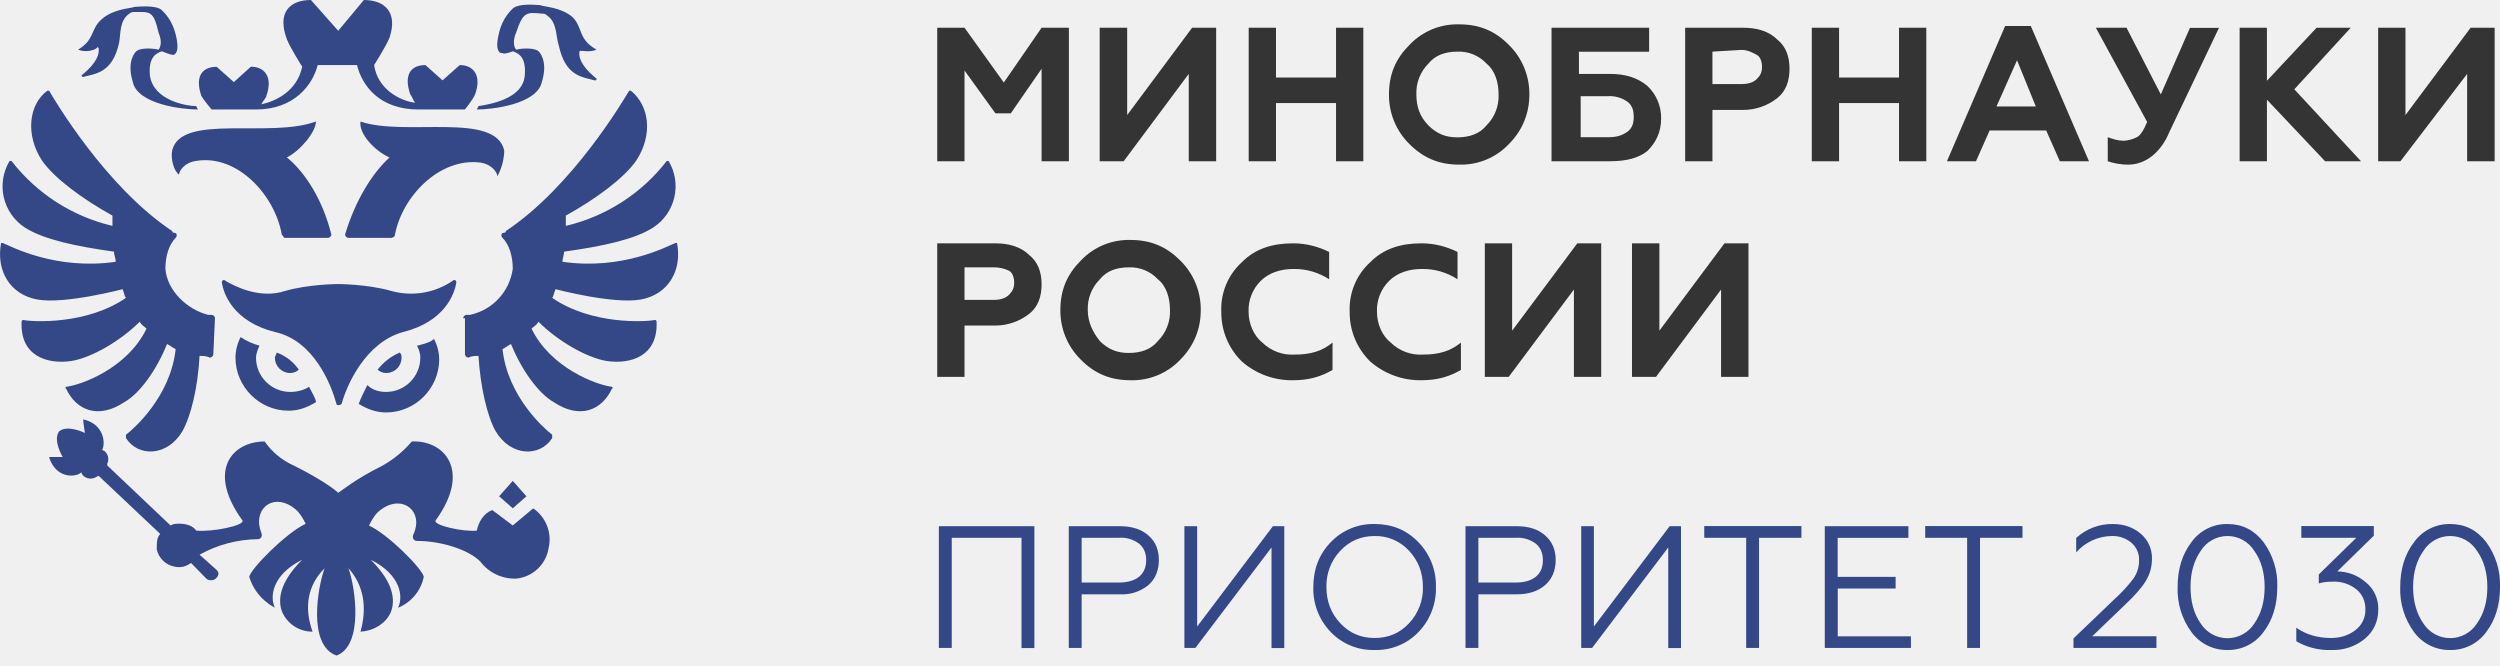
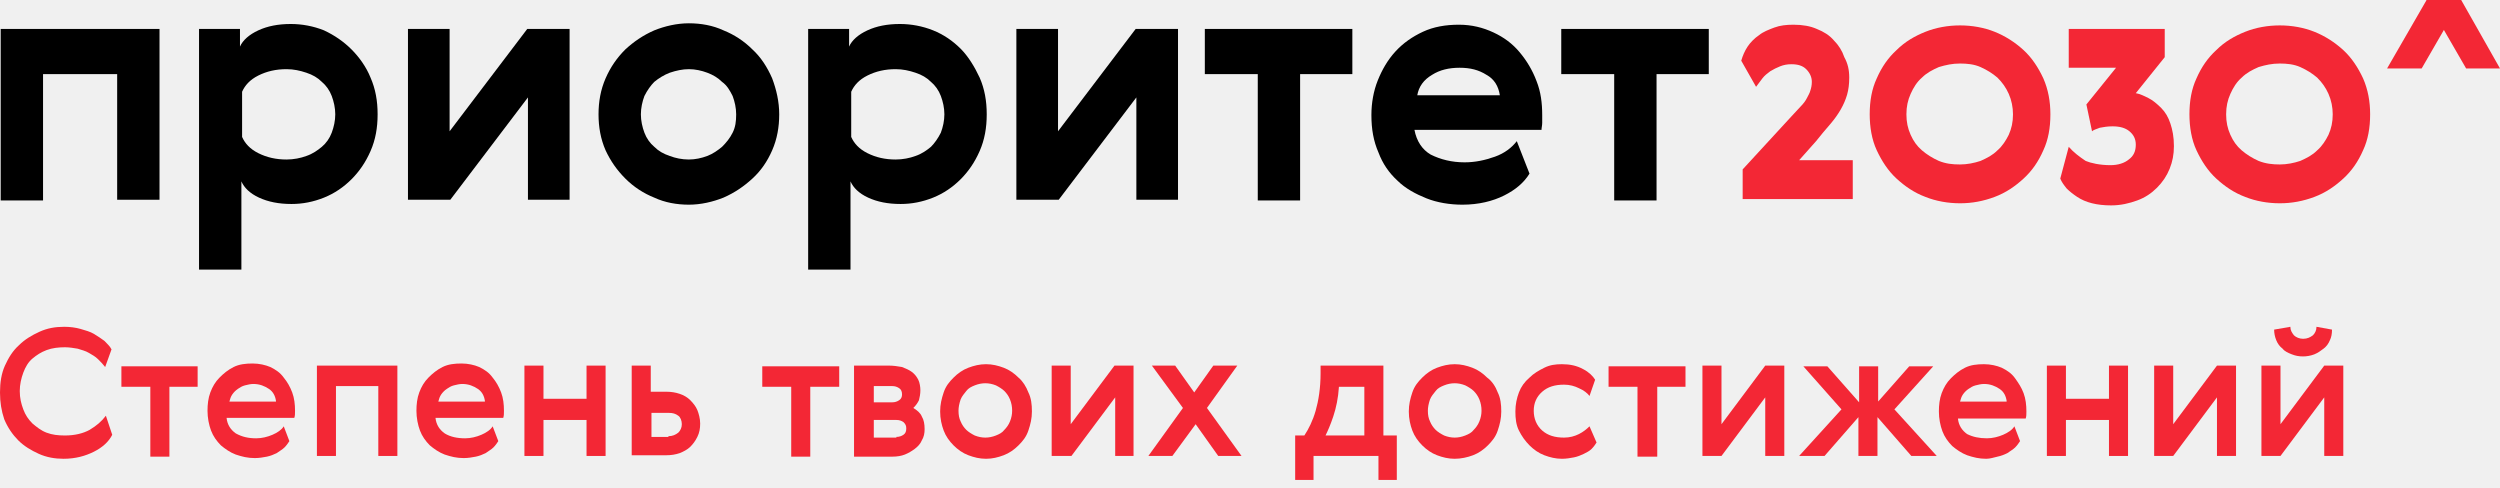
- <svg xmlns="http://www.w3.org/2000/svg" viewBox="0 0 229 61" fill="none">
-   <path d="M88.35 14.77h-2.5V2.54h2.5l3.6 5.02 3.46-5.02h2.5v12.23h-2.5V6.3l-2.82 4.08h-1.41l-2.83-3.92v8.3zM102.93 14.77h-2.2V2.54h2.52v8l5.95-8h2.2v12.23h-2.51v-8l-5.96 8zM116.89 14.77h-2.51V2.54h2.5V7.1h5.5V2.54h2.5v12.23h-2.5V9.44h-5.5v5.33zM127.23 8.65c0-1.88.63-3.29 1.88-4.54a6.03 6.03 0 014.55-1.88c1.88 0 3.3.62 4.55 1.88a6.28 6.28 0 011.88 4.54c0 1.73-.63 3.3-1.88 4.55a6.03 6.03 0 01-4.55 1.88c-1.88 0-3.3-.63-4.55-1.88a6.28 6.28 0 01-1.88-4.55zm3.6 2.83c.8.78 1.57 1.1 2.67 1.1 1.1 0 2.04-.32 2.67-1.1a3.78 3.78 0 001.1-2.83c0-1.1-.32-2.19-1.1-2.82a3.44 3.44 0 00-2.67-1.1c-1.1 0-2.04.32-2.66 1.1a3.78 3.78 0 00-1.1 2.82c0 1.1.31 2.04 1.1 2.83zM147.46 14.77h-5.34V2.54h8.94v2.2h-6.43v2.03h2.83c1.4 0 2.5.32 3.44 1.1a4.01 4.01 0 011.26 2.98c0 1.25-.47 2.2-1.26 2.98-.78.63-1.88.94-3.44.94zm-2.67-5.96v3.76h2.5c.8 0 1.26-.15 1.73-.47.47-.31.63-.78.63-1.4 0-.63-.16-1.1-.63-1.42a2.82 2.82 0 00-1.72-.47h-2.51zM156.86 14.77h-2.5V2.54h5.32c1.25 0 2.35.31 3.14 1.1.78.63 1.1 1.57 1.1 2.66 0 1.1-.32 2.04-1.1 2.67a5.05 5.05 0 01-3.14 1.1h-2.82v4.7zm0-10.03V7.7h2.66c.63 0 1.1-.15 1.41-.47.32-.31.47-.62.47-1.1 0-.46-.15-.93-.47-1.1-.3-.15-.78-.46-1.4-.46l-2.67.16zM168.46 14.77h-2.5V2.54h2.5V7.1h5.49V2.54h2.5v12.23h-2.5V9.44h-5.49v5.33zM181 14.77h-2.66l5.33-12.39h2.35l5.33 12.39h-2.67l-1.25-2.82h-5.18L181 14.77zm3.76-9.25l-1.88 4.23h3.6l-1.72-4.23zM194.95 15.08c-.78 0-1.4-.15-1.88-.31v-2.2c.47.16.94.32 1.41.32s.94-.16 1.26-.32c.3-.15.62-.62.94-1.4l-4.7-8.63h2.81l3.14 6.11 2.67-6.1h2.66l-4.55 9.55c-.78 1.88-2.19 2.98-3.76 2.98zM207.65 14.77h-2.5V2.54h2.5V7.4l4.55-4.86h3.13l-5.17 5.64 6.11 6.59h-3.29l-5.33-5.64v5.64zM219.88 14.77h-2.04V2.54h2.5v8l5.97-8h2.2v12.23h-2.52v-8l-6.11 8zM88.35 34.52h-2.5V22.29h5.33c1.25 0 2.35.32 3.13 1.1.78.63 1.1 1.57 1.1 2.66 0 1.1-.32 2.04-1.1 2.67a5.05 5.05 0 01-3.13 1.1h-2.83v4.7zm0-10.03v2.98h2.67c.63 0 1.1-.16 1.41-.47.31-.32.47-.63.47-1.1 0-.47-.16-.94-.47-1.1a3.13 3.13 0 00-1.41-.31h-2.67zM97.13 28.4c0-1.87.63-3.28 1.88-4.54a6.03 6.03 0 014.55-1.88c1.88 0 3.3.63 4.55 1.88a6.28 6.28 0 011.88 4.55c0 1.72-.63 3.29-1.88 4.54a6.03 6.03 0 01-4.55 1.88c-1.88 0-3.3-.62-4.55-1.88a6.28 6.28 0 01-1.88-4.54zm3.6 2.83c.8.78 1.58 1.1 2.67 1.1 1.1 0 2.04-.32 2.67-1.1a3.78 3.78 0 001.1-2.82c0-1.1-.32-2.2-1.1-2.82a3.44 3.44 0 00-2.67-1.1c-1.1 0-2.03.31-2.66 1.1a3.78 3.78 0 00-1.1 2.82c0 1.1.47 2.04 1.1 2.82z" fill="#343434" />
-   <path d="M87.18 59.35H86V48.2h8.75v11.16h-1.18V49.26h-6.39v10.1zM99.08 59.35H97.9V48.2h4.68c1.1 0 1.98.28 2.62.85.64.56.95 1.3.95 2.24 0 .96-.31 1.73-.95 2.3a3.8 3.8 0 01-2.62.85h-3.5v4.92zm0-10.09v4.1h3.42c.79 0 1.4-.18 1.84-.53.43-.36.65-.87.65-1.51 0-.66-.22-1.17-.65-1.52a2.75 2.75 0 00-1.84-.54h-3.42zM109.49 59.35h-1V48.2h1.17v9.19l6.94-9.19h1.04v11.16h-1.17v-9.21l-6.98 9.21zM121.9 49.66a5.37 5.37 0 014.02-1.66c1.6 0 2.93.55 4 1.66a5.67 5.67 0 011.61 4.11 5.7 5.7 0 01-1.6 4.13 5.35 5.35 0 01-4.01 1.64 5.36 5.36 0 01-4.02-1.64 5.69 5.69 0 01-1.6-4.13c0-1.65.54-3.02 1.6-4.11zm.88 7.44c.84.9 1.89 1.34 3.14 1.34 1.25 0 2.3-.44 3.14-1.34a4.68 4.68 0 001.28-3.33c0-1.32-.43-2.43-1.28-3.33a4.14 4.14 0 00-3.14-1.34c-1.25 0-2.3.45-3.14 1.34a4.68 4.68 0 00-1.28 3.33c0 1.32.43 2.43 1.28 3.33zM135.42 59.35h-1.18V48.2h4.69c1.1 0 1.97.28 2.61.85.64.56.96 1.3.96 2.24 0 .96-.32 1.73-.96 2.3-.64.56-1.5.85-2.61.85h-3.51v4.92zm0-10.09v4.1h3.43c.78 0 1.4-.18 1.83-.53.44-.36.65-.87.65-1.51 0-.66-.22-1.17-.65-1.52a2.75 2.75 0 00-1.83-.54h-3.43zM145.83 59.35h-.99V48.2H146v9.19l6.94-9.19h1.04v11.16h-1.17v-9.21l-6.98 9.21zM161.13 59.35h-1.18V49.26h-3.84v-1.07h8.9v1.07h-3.88v10.1zM175.05 59.35h-7.9V48.2h7.66v1.07h-6.48v3.57h5.31v1.07h-5.3v4.38h6.7v1.07zM181.37 59.35h-1.18V49.26h-3.84v-1.07h8.91v1.07h-3.89v10.1zM197.53 59.35h-7.6v-.87l3.76-3.6a13.4 13.4 0 001.74-1.89c.34-.5.51-1.06.51-1.67a2 2 0 00-.7-1.6 2.66 2.66 0 00-1.84-.62 4.4 4.4 0 00-3.22 1.5v-1.32a4.82 4.82 0 013.34-1.28c1.03 0 1.88.3 2.56.88a2.9 2.9 0 011.04 2.3c0 .74-.19 1.42-.56 2.03-.37.61-1 1.34-1.91 2.19l-3 2.88h5.88v1.07zM199.47 53.77c0-1.64.42-3 1.26-4.1a3.98 3.98 0 013.31-1.67c1.35 0 2.45.55 3.3 1.66a6.56 6.56 0 011.26 4.11c0 1.65-.42 3.02-1.26 4.12a3.98 3.98 0 01-3.3 1.65 4 4 0 01-3.31-1.65 6.56 6.56 0 01-1.26-4.12zm7.97 0c0-1.33-.32-2.44-.96-3.33a2.89 2.89 0 00-4.88 0c-.63.9-.95 2-.95 3.33s.31 2.45.94 3.35a2.91 2.91 0 004.9 0c.63-.9.95-2 .95-3.35zM213.6 59.54a6 6 0 01-3.26-.8v-1.24c.9.63 1.97.94 3.19.94.84 0 1.57-.23 2.2-.7a2.3 2.3 0 00.94-1.93c0-.76-.28-1.37-.83-1.83a3.25 3.25 0 00-2.2-.7c-.44 0-.86.05-1.24.16v-.82l3.44-3.36h-5.04v-1.07h6.64v.88l-3.34 3.27c.98.02 1.85.35 2.6.99a3.08 3.08 0 011.15 2.48c0 1.1-.4 2-1.23 2.7a4.54 4.54 0 01-3.03 1.03zM219.86 53.77c0-1.64.42-3 1.26-4.1a3.98 3.98 0 013.32-1.67c1.35 0 2.45.55 3.3 1.66a6.56 6.56 0 011.26 4.11c0 1.65-.42 3.02-1.26 4.12a3.98 3.98 0 01-3.3 1.65 4 4 0 01-3.32-1.65 6.56 6.56 0 01-1.26-4.12zm7.98 0c0-1.33-.32-2.44-.96-3.33a2.89 2.89 0 00-4.88 0c-.64.9-.96 2-.96 3.33s.32 2.45.95 3.35a2.91 2.91 0 004.89 0c.64-.9.96-2 .96-3.35z" fill="#344887" />
-   <path d="M118.45 34.83a6.94 6.94 0 01-4.7-1.72 6.28 6.28 0 01-1.88-4.55 5.8 5.8 0 011.88-4.54c1.25-1.26 2.82-1.73 4.7-1.73 1.26 0 2.35.32 3.3.79v2.5a5.8 5.8 0 00-3.3-.94c-1.1 0-2.2.32-2.98 1.1a3.78 3.78 0 00-1.1 2.82c0 1.1.48 2.2 1.26 2.82a3.9 3.9 0 002.98 1.1c1.41 0 2.5-.31 3.45-1.1v2.51c-1.1.63-2.2.94-3.6.94zM130.21 34.83a6.94 6.94 0 01-4.7-1.72 6.28 6.28 0 01-1.88-4.55 5.8 5.8 0 011.88-4.54c1.25-1.26 2.82-1.73 4.7-1.73 1.25 0 2.35.32 3.3.79v2.5a5.8 5.8 0 00-3.3-.94c-1.1 0-2.2.32-2.98 1.1a3.78 3.78 0 00-1.1 2.82c0 1.1.47 2.2 1.26 2.82a3.9 3.9 0 002.98 1.1c1.4 0 2.5-.31 3.45-1.1v2.51c-1.1.63-2.2.94-3.61.94zM138.2 34.52h-2.19V22.29h2.5v8l5.97-8h2.19v12.23h-2.5v-8l-5.97 8zM151.69 34.52h-2.2V22.29H152v8l5.96-8h2.2v12.23h-2.51v-8l-5.96 8z" fill="#343434" />
-   <path d="M42.42 29.16c0-.16.16-.32.32-.32h.31a5 5 0 003.92-4.23c0-1.1-.31-2.2-.94-2.82-.16-.16-.16-.47.16-.47.15 0 .15-.16.15-.16C52.46 17.1 57.16 9.1 57.63 8.31h.16c1.72 1.4 2.03 4.07.47 6.43-1.1 1.56-3.6 3.44-6.43 5.01v.94a16.45 16.45 0 009.25-5.95h.16a4.51 4.51 0 01-1.42 6.11c-1.72 1.1-4.7 1.72-8.15 2.2 0 .3-.15.62-.15.93 5.48.79 9.56-1.4 10.34-1.72h.16c.47 2.5-.78 4.7-3.3 5.17-2.5.47-7.83-.94-7.83-.94-.16.32-.16.63-.31.79 3.6 2.5 8.62 2.2 9.4 2.03 0 0 .16 0 .16.16.15 3.14-2.35 3.92-4.55 3.6-1.88-.3-4.54-1.87-6.27-3.6-.16.32-.47.47-.63.63 1.73 3.6 5.96 5.17 7.37 5.33 0 0 .16.16 0 .16-.94 2.03-2.98 2.82-5.33 1.25-1.4-.78-2.98-2.98-3.92-5.33-.31.16-.47.31-.78.47.47 4.39 3.92 7.37 4.55 7.84v.31c-1.1 1.73-3.77 1.73-5.18-.63-.78-1.4-1.4-4.07-1.57-6.9-.3 0-.62 0-.94.16a.34.34 0 01-.3-.31v-3.3h-.17zM19.7 29.16a.34.34 0 00-.32-.32h-.31c-1.89-.47-3.77-2.19-3.92-4.23 0-1.1.31-2.2.94-2.82.15-.16.15-.47-.16-.47-.16 0-.16-.16-.16-.16C9.66 17.1 4.96 9.1 4.5 8.31h-.16c-1.72 1.25-2.04 4.07-.47 6.43 1.1 1.56 3.6 3.44 6.43 5.01v.94a16.45 16.45 0 01-9.25-5.95H.88a4.51 4.51 0 001.41 6.11c1.73 1.1 4.7 1.72 8.15 2.2 0 .3.16.62.16.93-5.49.79-9.56-1.4-10.35-1.72H.1c-.47 2.5.78 4.7 3.29 5.17 2.5.47 7.84-.94 7.84-.94.15.32.15.63.31.79-3.6 2.5-8.62 2.2-9.4 2.03 0 0-.16 0-.16.16-.16 3.14 2.35 3.92 4.54 3.6 1.89-.3 4.55-1.87 6.28-3.6.15.32.47.47.62.63-1.72 3.6-5.95 5.17-7.37 5.33 0 0-.15.16 0 .16.94 2.03 2.98 2.82 5.33 1.25 1.42-.78 2.98-2.98 3.92-5.33.32.16.47.31.79.47-.47 4.39-3.92 7.37-4.55 7.84v.31c1.1 1.73 3.76 1.73 5.17-.63.79-1.4 1.42-4.07 1.57-6.9.32 0 .63 0 .94.16.16 0 .32-.15.32-.31l.15-3.3zM19.38 10.03h4.07c3.45 0 5.18-2.2 5.65-4.07h3.6c.47 1.88 2.04 4.07 5.65 4.07h4.23s.78-.94.94-1.4c.63-1.73-.16-2.67-1.41-2.67l-1.57 1.4-1.57-1.4c-1.25 0-2.03.78-1.4 2.66.15.16.3.63.46.79-1.4-.16-3.45-1.26-3.76-3.45 0 0 1.1-1.73 1.41-2.51C36.47 1.1 35.21 0 33.33 0l-2.35 2.82L28.48 0c-1.89 0-3.14 1.1-2.2 3.6.31.79 1.4 2.51 1.4 2.51-.46 2.2-2.34 3.14-3.75 3.45.15-.31.47-.62.47-.78.62-1.73-.16-2.67-1.42-2.67l-1.56 1.41-1.57-1.4c-1.25 0-2.04.78-1.41 2.66.16.31.94 1.25.94 1.25zM26.12 21.79h3.92c.16 0 .31-.16.31-.31-.78-3.14-2.35-5.65-4.07-7.06 1.25-.63 2.66-2.35 2.66-3.29-4.23 1.57-12.38-.78-13.17 2.66-.15.79.16 1.89.63 2.2 0-.31.47-1.1 1.57-1.25 3.76-.63 7.21 3.13 7.84 6.74.15.15.15.31.31.31zM46.19 13.8c-.79-3.61-9.1-1.26-13.17-2.67-.16 1.1 1.25 2.66 2.66 3.3-1.56 1.4-3.13 3.91-4.07 7.05 0 .15.15.31.31.31h3.92c.16 0 .31-.16.31-.16.63-3.6 4.08-7.2 7.84-6.74 1.1.16 1.57.94 1.57 1.26a5.2 5.2 0 00.63-2.36zM35.84 26.65c-2.2-.63-4.86-.63-4.86-.63s-2.67 0-4.86.63c-2.35.78-4.7-.47-5.49-.94-.15-.16-.31 0-.31.16.16 1.1 1.1 3.6 4.86 4.54 3.6.79 5.17 4.86 5.64 6.59 0 .15.32.15.47 0 .47-1.73 2.2-5.65 5.65-6.59 3.76-.94 4.7-3.45 4.86-4.54 0-.16-.16-.32-.32-.16a6.75 6.75 0 01-5.64.94z" fill="#344887" />
-   <path d="M34.59 33.86c.15.16.47.31.78.31a1.4 1.4 0 001.41-1.4c0-.16 0-.32-.16-.48a5.1 5.1 0 00-2.03 1.57z" fill="#344887" />
-   <path d="M38.2 31.67c.15.3.3.62.3 1.1a3.14 3.14 0 01-3.13 3.13c-.63 0-1.25-.16-1.72-.63-.32.63-.63 1.26-.79 1.73.79.47 1.57.78 2.51.78 2.66 0 4.86-2.2 4.86-4.86 0-.63-.16-1.25-.47-1.88-.31.31-.94.47-1.57.63zM28.31 35.43c-.47.31-1.1.47-1.72.47a3.14 3.14 0 01-3.14-3.14c0-.31.16-.78.32-1.1a5.8 5.8 0 01-1.73-.78 4.17 4.17 0 00-.47 1.88c0 2.67 2.2 4.86 4.86 4.86.94 0 1.73-.31 2.51-.78 0-.31-.31-.78-.63-1.41z" fill="#344887" />
-   <path d="M25.34 32.3c0 .15-.16.3-.16.46 0 .79.63 1.41 1.41 1.41.31 0 .63-.15.78-.31a4.2 4.2 0 00-2.03-1.57z" fill="#344887" />
-   <path fill-rule="evenodd" clip-rule="evenodd" d="M54.65 4.55c.16 0 .16 0 0 0-1.72-.94-1.25-2.04-2.2-2.98-1.1-.94-2.66-.94-2.97-1.1-1.88-.16-2.35.16-2.51.31a4.4 4.4 0 00-1.25 2.2c-.32 1.25-.16 1.72.15 1.88h.16c.16.16.94-.16.94-.16.47.16 1.25.47 1.1 2.2-.16 2.2-3.3 2.66-4.24 2.82l-.15.31c1.4 0 5.48-.47 5.95-2.5.63-2.04-.3-2.83-.3-2.83-.32-.31-1.42-.31-2.05-.15 0 0-.47-.47 0-1.57.63-1.88.94-1.88 2.35-1.73.16 0 .32 0 .47.16.95.63.79 1.88 1.1 2.82.63 2.82 2.2 2.82 3.3 3.14.15 0 .15-.16.15-.16-.78-.63-1.72-1.57-1.57-2.5 0 0 .16-.16.16 0 0-.16.63.15 1.41-.16zM7.15 4.55c-.16 0-.16 0 0 0 1.57-.94 1.1-1.88 2.2-2.82C10.45.78 12 .78 12.32.63c1.89-.16 2.36.15 2.51.31.32.31.94.94 1.26 2.2.31 1.25.15 1.72-.16 1.88h-.16c-.15 0-.94-.32-.94-.32-.47.16-1.25.47-1.1 2.2.32 2.35 3.45 2.82 4.24 2.82l.16.31c-1.42 0-5.5-.47-5.96-2.5-.63-2.04.31-2.83.31-2.83.32-.31 1.41-.31 2.04-.15 0 0 .47-.47 0-1.57-.47-2.04-.78-1.88-2.2-1.88-.15 0-.3 0-.47.15-.94.63-.78 1.89-.94 2.67-.62 2.82-2.2 2.82-3.29 3.13-.15 0-.15-.15-.15-.15.78-.63 1.72-1.57 1.56-2.51 0 0-.15-.16-.15 0-.16.16-.94.47-1.73.16z" fill="#344887" />
-   <path d="M48.85 46.56l-1.88 1.57-1.88-1.41c-.79.3-1.26 1.1-1.41 1.88-1.1.15-4.08-.47-3.77-.94 3.3-4.55.79-7.37-2.19-7.22a9.93 9.93 0 01-2.66 2.2c-2.51 1.25-3.61 2.2-4.08 2.5-.31-.3-1.57-1.25-4.08-2.5a6.46 6.46 0 01-2.66-2.2c-2.98 0-5.33 2.67-2.04 7.22.31.47-2.82 1.1-4.23.94-.32-.47-.94-.63-1.57-.63-.31 0-.47 0-.78.16l-5.8-5.5v-.15c.31-.62-.16-1.25-.47-1.25.3-.47.3-2.35-1.73-2.82 0 .31.16 1.25.16 1.25s-1.57-.78-2.35-.16c-.63.79.31 2.36.31 2.36H4.49c.62 2.03 2.5 1.88 2.97 1.4 0 .32.63.79 1.26.48l.31-.16 5.65 5.33c-.32.31-.32.78-.32 1.41.16.78.79 1.41 1.57 1.57.63.16 1.1 0 1.57-.32L18.9 53c.17.15.32.15.48.15.31 0 .63-.31.63-.62 0-.16-.16-.32-.16-.32l-1.57-1.4a11.18 11.18 0 015.33-1.42c.31 0 .47-.31.31-.63-.78-2.03.95-3.6 2.83-2.35.47.32.78.63 1.25 1.57-1.72.78-5.02 4.08-5.17 4.86.62 2.04 2.35 2.82 2.35 2.82-.47-.94-.31-2.98 2.5-4.39-1.72 1.73-2.34 3.3-1.87 4.7a3.01 3.01 0 002.82 1.89c-.79-2.2-.47-4.24 1.1-5.8-.63 1.72-1.57 7.05 1.1 7.99 2.5-.94 1.72-6.27 1.09-8 1.41 1.57 1.72 3.61 1.1 5.8.94 0 2.35-.62 2.82-1.88.47-1.4-.16-2.97-1.88-4.7 2.82 1.41 2.98 3.45 2.5 4.4 0 0 1.89-.64 2.36-2.83-.16-.78-3.3-3.92-5.02-4.7.47-.94.78-1.26 1.26-1.57 1.88-1.26 3.76.31 2.82 2.35-.16.31 0 .63.31.63 2.2 0 4.7.78 5.8 1.88a3.95 3.95 0 003.3 1.57 3.33 3.33 0 002.97-2.83 3.45 3.45 0 00-1.41-3.6z" fill="#344887" />
-   <path d="M48.22 45.46l-1.25-1.41-1.25 1.41 1.25 1.1 1.25-1.1z" fill="#344887" />
+ <svg xmlns="http://www.w3.org/2000/svg" width="246" height="48" viewBox="0 0 246 48" fill="none">
+   <g clip-path="url(#clip0)">
+     <path d="M15.696 2.848V19.655H11.529V7.293H4.236V19.725H0.069V2.848H15.696Z" fill="black" />
+     <path d="M36.462 7.64C36.949 8.751 37.157 9.932 37.157 11.251C37.157 12.571 36.949 13.752 36.462 14.863C35.976 15.974 35.351 16.877 34.587 17.641C33.823 18.405 32.92 19.03 31.878 19.447C30.837 19.863 29.795 20.072 28.684 20.072C27.434 20.072 26.392 19.863 25.489 19.447C24.586 19.03 24.03 18.474 23.753 17.849V26.531H19.585V2.847H23.614V4.584C23.892 3.959 24.517 3.403 25.419 2.986C26.322 2.57 27.364 2.361 28.614 2.361C29.726 2.361 30.837 2.57 31.878 2.986C32.92 3.473 33.823 4.098 34.587 4.862C35.351 5.626 36.046 6.598 36.462 7.64ZM32.642 13.057C32.851 12.501 32.99 11.876 32.99 11.251C32.99 10.626 32.851 10.001 32.642 9.445C32.434 8.89 32.087 8.404 31.67 8.056C31.253 7.64 30.767 7.362 30.142 7.154C29.517 6.945 28.892 6.806 28.198 6.806C27.156 6.806 26.253 7.015 25.419 7.431C24.586 7.848 24.1 8.404 23.822 9.029V13.474C24.1 14.099 24.586 14.654 25.419 15.071C26.253 15.488 27.156 15.696 28.198 15.696C28.892 15.696 29.587 15.557 30.142 15.349C30.767 15.14 31.253 14.793 31.67 14.446C32.087 14.099 32.434 13.613 32.642 13.057Z" fill="black" />
+     <path d="M44.241 2.848V12.918L51.881 2.848H56.048V19.655H51.95V9.585L44.311 19.655H40.144V2.848H44.241Z" fill="black" />
+     <path d="M76.675 11.251C76.675 12.502 76.467 13.682 75.981 14.793C75.495 15.905 74.87 16.808 74.036 17.572C73.203 18.335 72.3 18.96 71.189 19.447C70.147 19.863 68.966 20.141 67.785 20.141C66.605 20.141 65.424 19.933 64.382 19.447C63.34 19.03 62.368 18.405 61.535 17.572C60.701 16.738 60.076 15.835 59.59 14.793C59.104 13.682 58.895 12.502 58.895 11.251C58.895 10.001 59.104 8.821 59.59 7.709C60.076 6.598 60.701 5.695 61.535 4.862C62.368 4.098 63.271 3.473 64.382 2.987C65.424 2.57 66.605 2.292 67.785 2.292C68.966 2.292 70.147 2.5 71.189 2.987C72.23 3.403 73.203 4.028 74.036 4.862C74.87 5.626 75.495 6.598 75.981 7.709C76.397 8.821 76.675 10.001 76.675 11.251ZM63.41 9.446C63.202 10.001 63.063 10.626 63.063 11.251C63.063 11.876 63.202 12.502 63.41 13.057C63.618 13.613 63.965 14.099 64.382 14.446C64.799 14.863 65.285 15.141 65.91 15.349C66.466 15.557 67.091 15.696 67.785 15.696C68.41 15.696 69.035 15.557 69.591 15.349C70.147 15.141 70.633 14.793 71.05 14.446C71.466 14.029 71.814 13.613 72.091 13.057C72.369 12.502 72.439 11.946 72.439 11.251C72.439 10.626 72.3 10.001 72.091 9.446C71.814 8.89 71.536 8.404 71.05 8.057C70.633 7.64 70.147 7.362 69.591 7.154C69.035 6.945 68.41 6.806 67.785 6.806C67.16 6.806 66.535 6.945 65.91 7.154C65.355 7.362 64.799 7.709 64.382 8.057C64.035 8.404 63.688 8.89 63.41 9.446Z" fill="black" />
+     <path d="M96.399 7.64C96.885 8.751 97.094 9.932 97.094 11.251C97.094 12.571 96.885 13.752 96.399 14.863C95.913 15.974 95.288 16.877 94.524 17.641C93.76 18.405 92.857 19.03 91.816 19.447C90.774 19.863 89.732 20.072 88.621 20.072C87.371 20.072 86.329 19.863 85.426 19.447C84.523 19.03 83.967 18.474 83.69 17.849V26.531H79.522V2.847H83.551V4.584C83.829 3.959 84.454 3.403 85.356 2.986C86.259 2.57 87.301 2.361 88.551 2.361C89.662 2.361 90.774 2.57 91.816 2.986C92.857 3.403 93.76 4.028 94.524 4.792C95.288 5.556 95.913 6.598 96.399 7.64ZM92.579 13.057C92.788 12.501 92.927 11.876 92.927 11.251C92.927 10.626 92.788 10.001 92.579 9.445C92.371 8.89 92.024 8.404 91.607 8.056C91.19 7.64 90.704 7.362 90.079 7.154C89.454 6.945 88.829 6.806 88.135 6.806C87.093 6.806 86.19 7.015 85.356 7.431C84.523 7.848 84.037 8.404 83.759 9.029V13.474C84.037 14.099 84.523 14.654 85.356 15.071C86.19 15.488 87.093 15.696 88.135 15.696C88.829 15.696 89.524 15.557 90.079 15.349C90.704 15.14 91.19 14.793 91.607 14.446C91.954 14.099 92.302 13.613 92.579 13.057Z" fill="black" />
+     <path d="M104.109 2.848V12.918L111.749 2.848H115.916V19.655H111.818V9.585L104.178 19.655H100.011V2.848H104.109Z" fill="black" />
+     <path d="M133.14 7.293H127.931V19.725H123.764V7.293H118.555V2.848H133.071V7.293H133.14Z" fill="black" />
+     <path d="M144.113 15.974C145.155 15.974 146.128 15.765 147.1 15.418C148.072 15.071 148.767 14.515 149.253 13.89L150.503 17.085C149.947 17.988 149.114 18.683 148.003 19.238C146.892 19.794 145.503 20.141 143.905 20.141C142.655 20.141 141.405 19.933 140.363 19.516C139.321 19.099 138.28 18.544 137.516 17.78C136.682 17.016 136.057 16.113 135.64 15.002C135.154 13.89 134.946 12.71 134.946 11.321C134.946 10.14 135.154 8.959 135.571 7.917C135.988 6.876 136.543 5.903 137.307 5.07C138.071 4.236 138.974 3.611 140.016 3.125C141.058 2.639 142.238 2.431 143.558 2.431C144.808 2.431 145.919 2.708 146.961 3.195C148.003 3.681 148.836 4.306 149.531 5.139C150.225 5.973 150.781 6.876 151.198 7.987C151.614 9.029 151.753 10.14 151.753 11.321C151.753 11.529 151.753 11.807 151.753 12.085C151.753 12.362 151.684 12.571 151.684 12.779H139.182C139.391 13.89 139.946 14.724 140.78 15.21C141.752 15.696 142.863 15.974 144.113 15.974ZM147.586 9.376C147.447 8.473 147.03 7.778 146.267 7.362C145.503 6.876 144.669 6.667 143.627 6.667C142.586 6.667 141.683 6.876 140.919 7.362C140.085 7.848 139.599 8.542 139.46 9.376H147.586Z" fill="black" />
+     <path d="M168.213 7.293H163.004V19.725H158.837V7.293H153.628V2.848H168.144V7.293H168.213Z" fill="black" />
+     <path d="M176.27 6.32C175.853 6.32 175.506 6.389 175.159 6.528C174.811 6.667 174.534 6.806 174.186 7.015C173.909 7.223 173.631 7.431 173.422 7.709C173.214 7.987 173.006 8.265 172.797 8.542L171.339 5.973C171.478 5.487 171.686 5 171.964 4.584C172.242 4.167 172.658 3.75 173.075 3.472C173.492 3.125 174.048 2.917 174.603 2.708C175.159 2.5 175.784 2.431 176.478 2.431C177.381 2.431 178.145 2.57 178.77 2.847C179.465 3.125 180.02 3.472 180.437 3.959C180.923 4.445 181.271 5 181.479 5.625C181.826 6.251 181.965 6.876 181.965 7.64C181.965 8.265 181.896 8.82 181.757 9.306C181.618 9.793 181.409 10.279 181.132 10.765C180.854 11.251 180.507 11.737 180.09 12.223C179.673 12.71 179.187 13.265 178.701 13.89L177.034 15.765H182.312V19.585H171.478V16.668L176.27 11.46C176.617 11.112 176.895 10.765 177.173 10.487C177.451 10.209 177.659 9.932 177.798 9.654C177.937 9.376 178.076 9.168 178.145 8.89C178.215 8.681 178.284 8.404 178.284 8.056C178.284 7.57 178.076 7.153 177.728 6.806C177.381 6.459 176.895 6.32 176.27 6.32Z" fill="#F32735" />
+     <path d="M189.466 3.126C190.508 2.709 191.688 2.5 192.869 2.5C194.05 2.5 195.23 2.709 196.272 3.126C197.314 3.542 198.286 4.167 199.12 4.931C199.953 5.695 200.578 6.668 201.064 7.709C201.55 8.821 201.759 10.001 201.759 11.252C201.759 12.571 201.55 13.752 201.064 14.793C200.578 15.905 199.953 16.808 199.12 17.572C198.286 18.336 197.383 18.961 196.272 19.377C195.161 19.794 194.05 20.003 192.869 20.003C191.688 20.003 190.508 19.794 189.466 19.377C188.354 18.961 187.452 18.336 186.618 17.572C185.785 16.808 185.16 15.835 184.674 14.793C184.187 13.752 183.979 12.502 183.979 11.252C183.979 9.932 184.187 8.751 184.674 7.709C185.16 6.598 185.785 5.695 186.618 4.931C187.452 4.098 188.424 3.542 189.466 3.126ZM192.869 16.183C193.563 16.183 194.258 16.044 194.883 15.835C195.508 15.557 196.064 15.28 196.55 14.793C197.036 14.377 197.383 13.821 197.661 13.266C197.939 12.64 198.078 12.015 198.078 11.252C198.078 10.557 197.939 9.862 197.661 9.237C197.383 8.612 197.036 8.126 196.55 7.64C196.064 7.223 195.508 6.876 194.883 6.598C194.258 6.32 193.563 6.251 192.869 6.251C192.105 6.251 191.48 6.39 190.785 6.598C190.16 6.876 189.605 7.154 189.118 7.64C188.632 8.057 188.285 8.612 188.007 9.237C187.729 9.862 187.591 10.488 187.591 11.252C187.591 12.015 187.729 12.64 188.007 13.266C188.285 13.891 188.632 14.377 189.118 14.793C189.605 15.21 190.16 15.557 190.785 15.835C191.48 16.113 192.105 16.183 192.869 16.183Z" fill="#F32735" />
+     <path d="M207.662 16.252C208.426 16.252 209.051 16.044 209.468 15.696C209.954 15.349 210.162 14.863 210.162 14.238C210.162 13.682 209.954 13.265 209.537 12.918C209.121 12.571 208.565 12.432 207.87 12.432C207.384 12.432 206.968 12.502 206.62 12.571C206.273 12.71 205.995 12.779 205.856 12.918L205.301 10.279L208.218 6.668H203.564V2.848H213.01V5.626L210.162 9.168C210.579 9.237 210.996 9.446 211.412 9.654C211.829 9.862 212.246 10.21 212.663 10.626C213.079 11.043 213.357 11.529 213.566 12.154C213.774 12.779 213.913 13.474 213.913 14.377C213.913 15.21 213.774 15.905 213.496 16.599C213.218 17.294 212.802 17.919 212.246 18.474C211.69 19.03 211.065 19.447 210.301 19.725C209.537 20.002 208.704 20.211 207.732 20.211C207.037 20.211 206.412 20.141 205.856 20.002C205.301 19.863 204.815 19.655 204.398 19.377C203.981 19.099 203.634 18.822 203.356 18.544C203.078 18.197 202.87 17.919 202.731 17.572L203.564 14.446C204.051 15.002 204.606 15.418 205.231 15.835C205.717 16.044 206.62 16.252 207.662 16.252Z" fill="#F32735" />
+     <path d="M220.928 3.126C221.969 2.709 223.15 2.5 224.331 2.5C225.511 2.5 226.692 2.709 227.734 3.126C228.776 3.542 229.748 4.167 230.582 4.931C231.415 5.695 232.04 6.668 232.526 7.709C233.012 8.821 233.221 10.001 233.221 11.252C233.221 12.571 233.012 13.752 232.526 14.793C232.04 15.905 231.415 16.808 230.582 17.572C229.748 18.336 228.845 18.961 227.734 19.377C226.623 19.794 225.511 20.003 224.331 20.003C223.15 20.003 221.969 19.794 220.928 19.377C219.816 18.961 218.914 18.336 218.08 17.572C217.247 16.808 216.622 15.835 216.135 14.793C215.649 13.752 215.441 12.502 215.441 11.252C215.441 9.932 215.649 8.751 216.135 7.709C216.622 6.598 217.247 5.695 218.08 4.931C218.914 4.098 219.886 3.542 220.928 3.126ZM224.331 16.183C225.025 16.183 225.72 16.044 226.345 15.835C226.97 15.557 227.526 15.28 228.012 14.793C228.498 14.377 228.845 13.821 229.123 13.266C229.401 12.64 229.54 12.015 229.54 11.252C229.54 10.557 229.401 9.862 229.123 9.237C228.845 8.612 228.498 8.126 228.012 7.64C227.526 7.223 226.97 6.876 226.345 6.598C225.72 6.32 225.025 6.251 224.331 6.251C223.567 6.251 222.942 6.39 222.247 6.598C221.622 6.876 221.067 7.154 220.58 7.64C220.094 8.057 219.747 8.612 219.469 9.237C219.191 9.862 219.052 10.488 219.052 11.252C219.052 12.015 219.191 12.64 219.469 13.266C219.747 13.891 220.094 14.377 220.58 14.793C221.067 15.21 221.622 15.557 222.247 15.835C222.942 16.113 223.636 16.183 224.331 16.183Z" fill="#F32735" />
+     <path d="M242.18 0H238.777L234.888 6.737H238.291L242.18 0Z" fill="#F32735" />
+     <path d="M238.777 0H242.181L246 6.737H242.667L238.777 0Z" fill="#F32735" />
+     <path d="M11.043 42.783C10.696 43.477 10.071 44.033 9.237 44.45C8.404 44.867 7.431 45.144 6.251 45.144C5.417 45.144 4.584 45.005 3.82 44.658C3.056 44.311 2.361 43.894 1.806 43.339C1.25 42.783 0.764 42.088 0.417 41.255C0.139 40.422 0 39.588 0 38.616C0 37.644 0.139 36.741 0.486 35.977C0.833 35.213 1.25 34.518 1.875 33.962C2.431 33.407 3.125 32.99 3.889 32.643C4.653 32.296 5.417 32.157 6.32 32.157C6.876 32.157 7.431 32.226 7.918 32.365C8.404 32.504 8.89 32.643 9.237 32.851C9.584 33.06 10.001 33.337 10.279 33.546C10.557 33.824 10.835 34.101 10.973 34.379L10.348 36.115C10.14 35.838 9.932 35.629 9.654 35.352C9.376 35.074 9.098 34.935 8.751 34.727C8.404 34.518 8.056 34.449 7.64 34.31C7.223 34.24 6.806 34.171 6.39 34.171C5.765 34.171 5.139 34.24 4.584 34.449C4.028 34.657 3.612 34.935 3.195 35.282C2.778 35.629 2.5 36.115 2.292 36.671C2.084 37.227 1.945 37.852 1.945 38.477C1.945 39.171 2.084 39.727 2.292 40.283C2.5 40.838 2.778 41.255 3.195 41.672C3.612 42.019 4.028 42.366 4.584 42.575C5.139 42.783 5.695 42.852 6.39 42.852C7.362 42.852 8.195 42.644 8.82 42.297C9.515 41.88 10.001 41.463 10.418 40.908L11.043 42.783Z" fill="#F32735" />
+     <path d="M19.447 38.059H16.669V44.935H14.793V38.059H11.946V36.045H19.447V38.059Z" fill="#F32735" />
+     <path d="M25.211 43.13C25.767 43.13 26.322 42.991 26.809 42.783C27.295 42.574 27.711 42.297 27.92 41.949L28.475 43.408C28.337 43.616 28.198 43.825 27.989 44.033C27.781 44.241 27.503 44.38 27.225 44.589C26.948 44.727 26.6 44.866 26.253 44.936C25.906 45.005 25.489 45.075 25.072 45.075C24.378 45.075 23.822 44.936 23.197 44.727C22.641 44.519 22.155 44.172 21.738 43.825C21.322 43.408 20.975 42.922 20.766 42.366C20.558 41.81 20.419 41.116 20.419 40.421C20.419 39.796 20.488 39.171 20.697 38.616C20.905 38.06 21.183 37.574 21.6 37.157C22.016 36.74 22.433 36.393 22.989 36.115C23.544 35.837 24.169 35.768 24.864 35.768C25.489 35.768 26.114 35.907 26.6 36.115C27.156 36.393 27.573 36.671 27.92 37.157C28.267 37.574 28.545 38.06 28.753 38.616C28.962 39.171 29.031 39.796 29.031 40.421C29.031 40.699 29.031 40.907 28.962 41.116H22.294C22.364 41.81 22.711 42.297 23.197 42.644C23.822 42.991 24.447 43.13 25.211 43.13ZM27.156 39.449C27.086 38.963 26.878 38.546 26.461 38.268C26.045 37.99 25.558 37.782 24.933 37.782C24.655 37.782 24.378 37.852 24.1 37.921C23.822 37.99 23.614 38.129 23.405 38.268C23.197 38.407 22.989 38.616 22.85 38.824C22.711 39.032 22.641 39.241 22.572 39.519H27.156V39.449Z" fill="#F32735" />
+     <path d="M39.102 35.976V44.866H37.226V37.99H33.059V44.866H31.184V35.976H39.102Z" fill="#F32735" />
+     <path d="M45.769 43.13C46.325 43.13 46.88 42.991 47.367 42.783C47.853 42.574 48.27 42.297 48.478 41.949L49.033 43.408C48.895 43.616 48.756 43.825 48.547 44.033C48.339 44.241 48.061 44.38 47.783 44.589C47.506 44.727 47.158 44.866 46.811 44.936C46.464 45.005 46.047 45.075 45.63 45.075C44.936 45.075 44.38 44.936 43.755 44.727C43.2 44.519 42.713 44.172 42.297 43.825C41.88 43.408 41.533 42.922 41.324 42.366C41.116 41.81 40.977 41.116 40.977 40.421C40.977 39.796 41.047 39.171 41.255 38.616C41.463 38.06 41.741 37.574 42.158 37.157C42.575 36.74 42.991 36.393 43.547 36.115C44.102 35.837 44.727 35.768 45.422 35.768C46.047 35.768 46.672 35.907 47.158 36.115C47.714 36.393 48.131 36.671 48.478 37.157C48.825 37.574 49.103 38.06 49.311 38.616C49.52 39.171 49.589 39.796 49.589 40.421C49.589 40.699 49.589 40.907 49.52 41.116H42.852C42.922 41.81 43.269 42.297 43.755 42.644C44.311 42.991 45.005 43.13 45.769 43.13ZM47.714 39.449C47.645 38.963 47.436 38.546 47.019 38.268C46.603 37.99 46.117 37.782 45.492 37.782C45.214 37.782 44.936 37.852 44.658 37.921C44.38 37.99 44.172 38.129 43.964 38.268C43.755 38.407 43.547 38.616 43.408 38.824C43.269 39.032 43.2 39.241 43.13 39.519H47.714V39.449Z" fill="#F32735" />
+     <path d="M53.478 35.976V39.24H57.715V35.976H59.59V44.866H57.715V41.324H53.478V44.866H51.603V35.976H53.478Z" fill="#F32735" />
+     <path d="M62.16 44.866V35.976H64.035V38.546H65.563C66.049 38.546 66.466 38.615 66.882 38.754C67.299 38.893 67.646 39.101 67.924 39.379C68.202 39.657 68.48 40.004 68.619 40.352C68.758 40.699 68.897 41.185 68.897 41.671C68.897 42.157 68.827 42.574 68.619 42.991C68.41 43.407 68.202 43.685 67.924 43.963C67.646 44.241 67.23 44.449 66.882 44.588C66.466 44.727 66.049 44.797 65.563 44.797H62.16V44.866ZM65.771 42.921C66.188 42.921 66.466 42.782 66.743 42.574C66.952 42.366 67.091 42.088 67.091 41.741C67.091 41.393 66.952 41.046 66.743 40.907C66.466 40.699 66.188 40.629 65.841 40.629H64.104V42.991H65.771V42.921Z" fill="#F32735" />
+     <path d="M82.579 38.059H79.731V44.935H77.856V38.059H75.008V36.045H82.579V38.059Z" fill="#F32735" />
+     <path d="M87.51 35.976C87.926 35.976 88.343 36.045 88.76 36.115C89.107 36.254 89.454 36.393 89.732 36.601C90.01 36.809 90.218 37.087 90.357 37.365C90.496 37.643 90.566 38.06 90.566 38.407C90.566 38.754 90.496 39.101 90.427 39.379C90.288 39.657 90.149 39.865 89.871 40.143C90.218 40.352 90.566 40.629 90.704 40.977C90.913 41.324 90.982 41.741 90.982 42.227C90.982 42.644 90.913 42.991 90.704 43.338C90.566 43.685 90.288 43.963 90.01 44.171C89.732 44.38 89.385 44.588 89.038 44.727C88.69 44.866 88.274 44.935 87.787 44.935H84.037V35.976H87.51ZM87.787 39.588C88.065 39.588 88.274 39.518 88.482 39.379C88.69 39.24 88.76 39.032 88.76 38.824C88.76 38.546 88.69 38.337 88.482 38.199C88.274 38.06 88.065 37.99 87.787 37.99H85.982V39.588H87.787ZM88.204 42.991C88.482 42.991 88.69 42.921 88.899 42.782C89.107 42.644 89.177 42.435 89.177 42.157C89.177 41.88 89.107 41.741 88.899 41.532C88.69 41.393 88.482 41.324 88.204 41.324H85.982V43.06H88.204V42.991Z" fill="#F32735" />
+     <path d="M101.192 38.615C101.47 39.171 101.54 39.796 101.54 40.49C101.54 41.185 101.401 41.74 101.192 42.365C100.984 42.99 100.637 43.407 100.22 43.824C99.803 44.241 99.317 44.588 98.761 44.796C98.206 45.005 97.65 45.144 97.025 45.144C96.4 45.144 95.844 45.005 95.289 44.796C94.733 44.588 94.247 44.241 93.83 43.824C93.414 43.407 93.066 42.921 92.858 42.365C92.65 41.81 92.511 41.185 92.511 40.49C92.511 39.796 92.65 39.24 92.858 38.615C93.066 37.99 93.414 37.573 93.83 37.157C94.247 36.74 94.733 36.392 95.289 36.184C95.844 35.976 96.4 35.837 97.025 35.837C97.65 35.837 98.206 35.976 98.761 36.184C99.317 36.392 99.803 36.74 100.22 37.157C100.637 37.504 100.984 38.059 101.192 38.615ZM94.317 40.421C94.317 40.837 94.386 41.185 94.525 41.463C94.664 41.81 94.872 42.088 95.081 42.296C95.289 42.504 95.636 42.713 95.914 42.852C96.261 42.99 96.608 43.06 96.956 43.06C97.303 43.06 97.65 42.99 97.998 42.852C98.345 42.713 98.623 42.574 98.831 42.296C99.039 42.088 99.248 41.81 99.386 41.463C99.525 41.115 99.595 40.768 99.595 40.421C99.595 40.004 99.525 39.657 99.386 39.309C99.248 38.962 99.039 38.684 98.831 38.476C98.623 38.268 98.275 38.059 97.998 37.92C97.65 37.782 97.303 37.712 96.956 37.712C96.608 37.712 96.261 37.782 95.914 37.92C95.567 38.059 95.289 38.198 95.081 38.476C94.872 38.754 94.664 38.962 94.525 39.309C94.386 39.726 94.317 40.074 94.317 40.421Z" fill="#F32735" />
+     <path d="M105.359 35.976V41.741L109.665 35.976H111.54V44.866H109.735V39.101L105.429 44.866H103.484V35.976H105.359Z" fill="#F32735" />
+     <path d="M115.36 44.866H112.999L116.402 40.143L113.346 35.976H115.638L117.513 38.615L119.389 35.976H121.75L118.764 40.143L122.167 44.866H119.875L117.652 41.741L115.36 44.866Z" fill="#F32735" />
+     <path d="M128.348 42.852C128.764 42.227 129.181 41.393 129.459 40.421C129.737 39.449 129.945 38.199 129.945 36.74V35.976H136.126V42.852H137.446V47.227H135.64V44.866H129.251V47.227H127.445V42.852H128.348ZM134.251 42.852V38.06H131.751C131.681 39.171 131.473 40.143 131.195 40.977C130.917 41.81 130.64 42.435 130.431 42.852H134.251Z" fill="#F32735" />
+     <path d="M147.378 38.615C147.656 39.171 147.725 39.796 147.725 40.49C147.725 41.185 147.586 41.74 147.378 42.365C147.17 42.99 146.822 43.407 146.406 43.824C145.989 44.241 145.503 44.588 144.947 44.796C144.391 45.005 143.766 45.144 143.141 45.144C142.516 45.144 141.961 45.005 141.405 44.796C140.849 44.588 140.363 44.241 139.947 43.824C139.53 43.407 139.183 42.921 138.974 42.365C138.766 41.81 138.627 41.185 138.627 40.49C138.627 39.796 138.766 39.24 138.974 38.615C139.183 37.99 139.53 37.573 139.947 37.157C140.363 36.74 140.849 36.392 141.405 36.184C141.961 35.976 142.516 35.837 143.141 35.837C143.766 35.837 144.322 35.976 144.878 36.184C145.433 36.392 145.919 36.74 146.336 37.157C146.822 37.504 147.17 38.059 147.378 38.615ZM140.502 40.421C140.502 40.837 140.572 41.185 140.711 41.463C140.849 41.81 141.058 42.088 141.266 42.296C141.474 42.504 141.822 42.713 142.1 42.852C142.447 42.99 142.794 43.06 143.141 43.06C143.489 43.06 143.836 42.99 144.183 42.852C144.53 42.713 144.808 42.574 145.017 42.296C145.225 42.088 145.433 41.81 145.572 41.463C145.711 41.115 145.781 40.768 145.781 40.421C145.781 40.004 145.711 39.657 145.572 39.309C145.433 38.962 145.225 38.684 145.017 38.476C144.808 38.268 144.461 38.059 144.183 37.92C143.836 37.782 143.489 37.712 143.141 37.712C142.794 37.712 142.447 37.782 142.1 37.92C141.752 38.059 141.474 38.198 141.266 38.476C141.058 38.754 140.849 38.962 140.711 39.309C140.572 39.726 140.502 40.074 140.502 40.421Z" fill="#F32735" />
+     <path d="M157.101 43.546C156.962 43.755 156.823 43.963 156.615 44.171C156.407 44.38 156.129 44.519 155.851 44.657C155.573 44.796 155.226 44.935 154.879 45.005C154.532 45.074 154.115 45.144 153.698 45.144C153.073 45.144 152.517 45.005 151.962 44.796C151.406 44.588 150.92 44.241 150.503 43.824C150.087 43.407 149.739 42.921 149.462 42.365C149.184 41.81 149.114 41.185 149.114 40.49C149.114 39.796 149.253 39.171 149.462 38.615C149.67 38.059 150.017 37.573 150.503 37.157C150.92 36.74 151.406 36.462 151.962 36.184C152.517 35.906 153.073 35.837 153.698 35.837C154.462 35.837 155.157 35.976 155.782 36.323C156.337 36.601 156.754 37.018 156.962 37.365L156.407 38.962C156.198 38.684 155.851 38.407 155.365 38.198C154.948 37.99 154.462 37.851 153.906 37.851C153.004 37.851 152.309 38.059 151.753 38.546C151.198 39.032 150.92 39.657 150.92 40.421C150.92 41.185 151.198 41.879 151.753 42.365C152.309 42.852 153.004 43.06 153.906 43.06C154.462 43.06 154.948 42.921 155.365 42.713C155.782 42.504 156.129 42.227 156.407 41.949L157.101 43.546Z" fill="#F32735" />
+     <path d="M165.921 38.059H163.074V44.935H161.129V38.059H158.282V36.045H165.852V38.059H165.921Z" fill="#F32735" />
+     <path d="M169.394 35.976V41.741L173.7 35.976H175.576V44.866H173.7V39.101L169.394 44.866H167.519V35.976H169.394Z" fill="#F32735" />
+     <path d="M184.743 39.587L187.868 36.045H190.23L186.41 40.282L190.577 44.866H188.077L184.743 41.046V44.866H182.868V41.046L179.534 44.866H177.034L181.201 40.282L177.45 36.045H179.812L182.937 39.587V36.045H184.812V39.587H184.743Z" fill="#F32735" />
+     <path d="M195.508 43.129C196.064 43.129 196.62 42.99 197.106 42.782C197.592 42.574 198.009 42.296 198.217 41.949L198.773 43.407C198.634 43.616 198.495 43.824 198.286 44.032C198.078 44.241 197.8 44.38 197.523 44.588C197.245 44.727 196.897 44.866 196.55 44.935C196.203 45.005 195.856 45.144 195.439 45.144C194.744 45.144 194.189 45.005 193.564 44.796C193.008 44.588 192.522 44.241 192.105 43.893C191.689 43.477 191.341 42.99 191.133 42.435C190.925 41.879 190.786 41.185 190.786 40.49C190.786 39.865 190.855 39.24 191.063 38.684C191.272 38.129 191.55 37.643 191.966 37.226C192.383 36.809 192.8 36.462 193.355 36.184C193.911 35.906 194.536 35.837 195.231 35.837C195.856 35.837 196.481 35.976 196.967 36.184C197.523 36.462 197.939 36.74 198.286 37.226C198.634 37.712 198.912 38.129 199.12 38.684C199.328 39.24 199.398 39.865 199.398 40.49C199.398 40.768 199.398 40.976 199.328 41.185H192.661C192.73 41.879 193.078 42.365 193.564 42.713C194.119 42.99 194.744 43.129 195.508 43.129ZM197.453 39.448C197.384 38.962 197.175 38.546 196.759 38.268C196.342 37.99 195.856 37.782 195.231 37.782C194.953 37.782 194.675 37.851 194.397 37.92C194.119 37.99 193.911 38.129 193.703 38.268C193.494 38.407 193.286 38.615 193.147 38.823C193.008 39.032 192.939 39.24 192.869 39.518H197.453V39.448Z" fill="#F32735" />
+     <path d="M203.287 35.976V39.24H207.523V35.976H209.399V44.866H207.523V41.324H203.287V44.866H201.412V35.976H203.287Z" fill="#F32735" />
+     <path d="M213.844 35.976V41.741L218.15 35.976H220.025V44.866H218.15V39.101L213.844 44.866H211.969V35.976H213.844Z" fill="#F32735" />
+     <path d="M224.4 35.976V41.741L228.706 35.976H230.581V44.866H228.706V39.102L224.4 44.866H222.525V35.976H224.4ZM229.47 32.434C229.47 32.851 229.401 33.198 229.262 33.476C229.123 33.823 228.915 34.101 228.637 34.309C228.359 34.518 228.081 34.726 227.734 34.865C227.387 35.004 226.97 35.073 226.623 35.073C226.206 35.073 225.859 35.004 225.511 34.865C225.164 34.726 224.817 34.587 224.608 34.309C224.331 34.101 224.122 33.823 223.983 33.476C223.844 33.129 223.775 32.781 223.775 32.434L225.372 32.156C225.372 32.504 225.511 32.712 225.72 32.99C225.928 33.198 226.275 33.337 226.623 33.337C227.039 33.337 227.317 33.198 227.595 32.99C227.803 32.781 227.942 32.504 227.942 32.156L229.47 32.434Z" fill="#F32735" />
+   </g>
+   <defs>
+     <clipPath id="clip0">
+       <rect width="246" height="47.228" fill="white" />
+     </clipPath>
+   </defs>
</svg>
